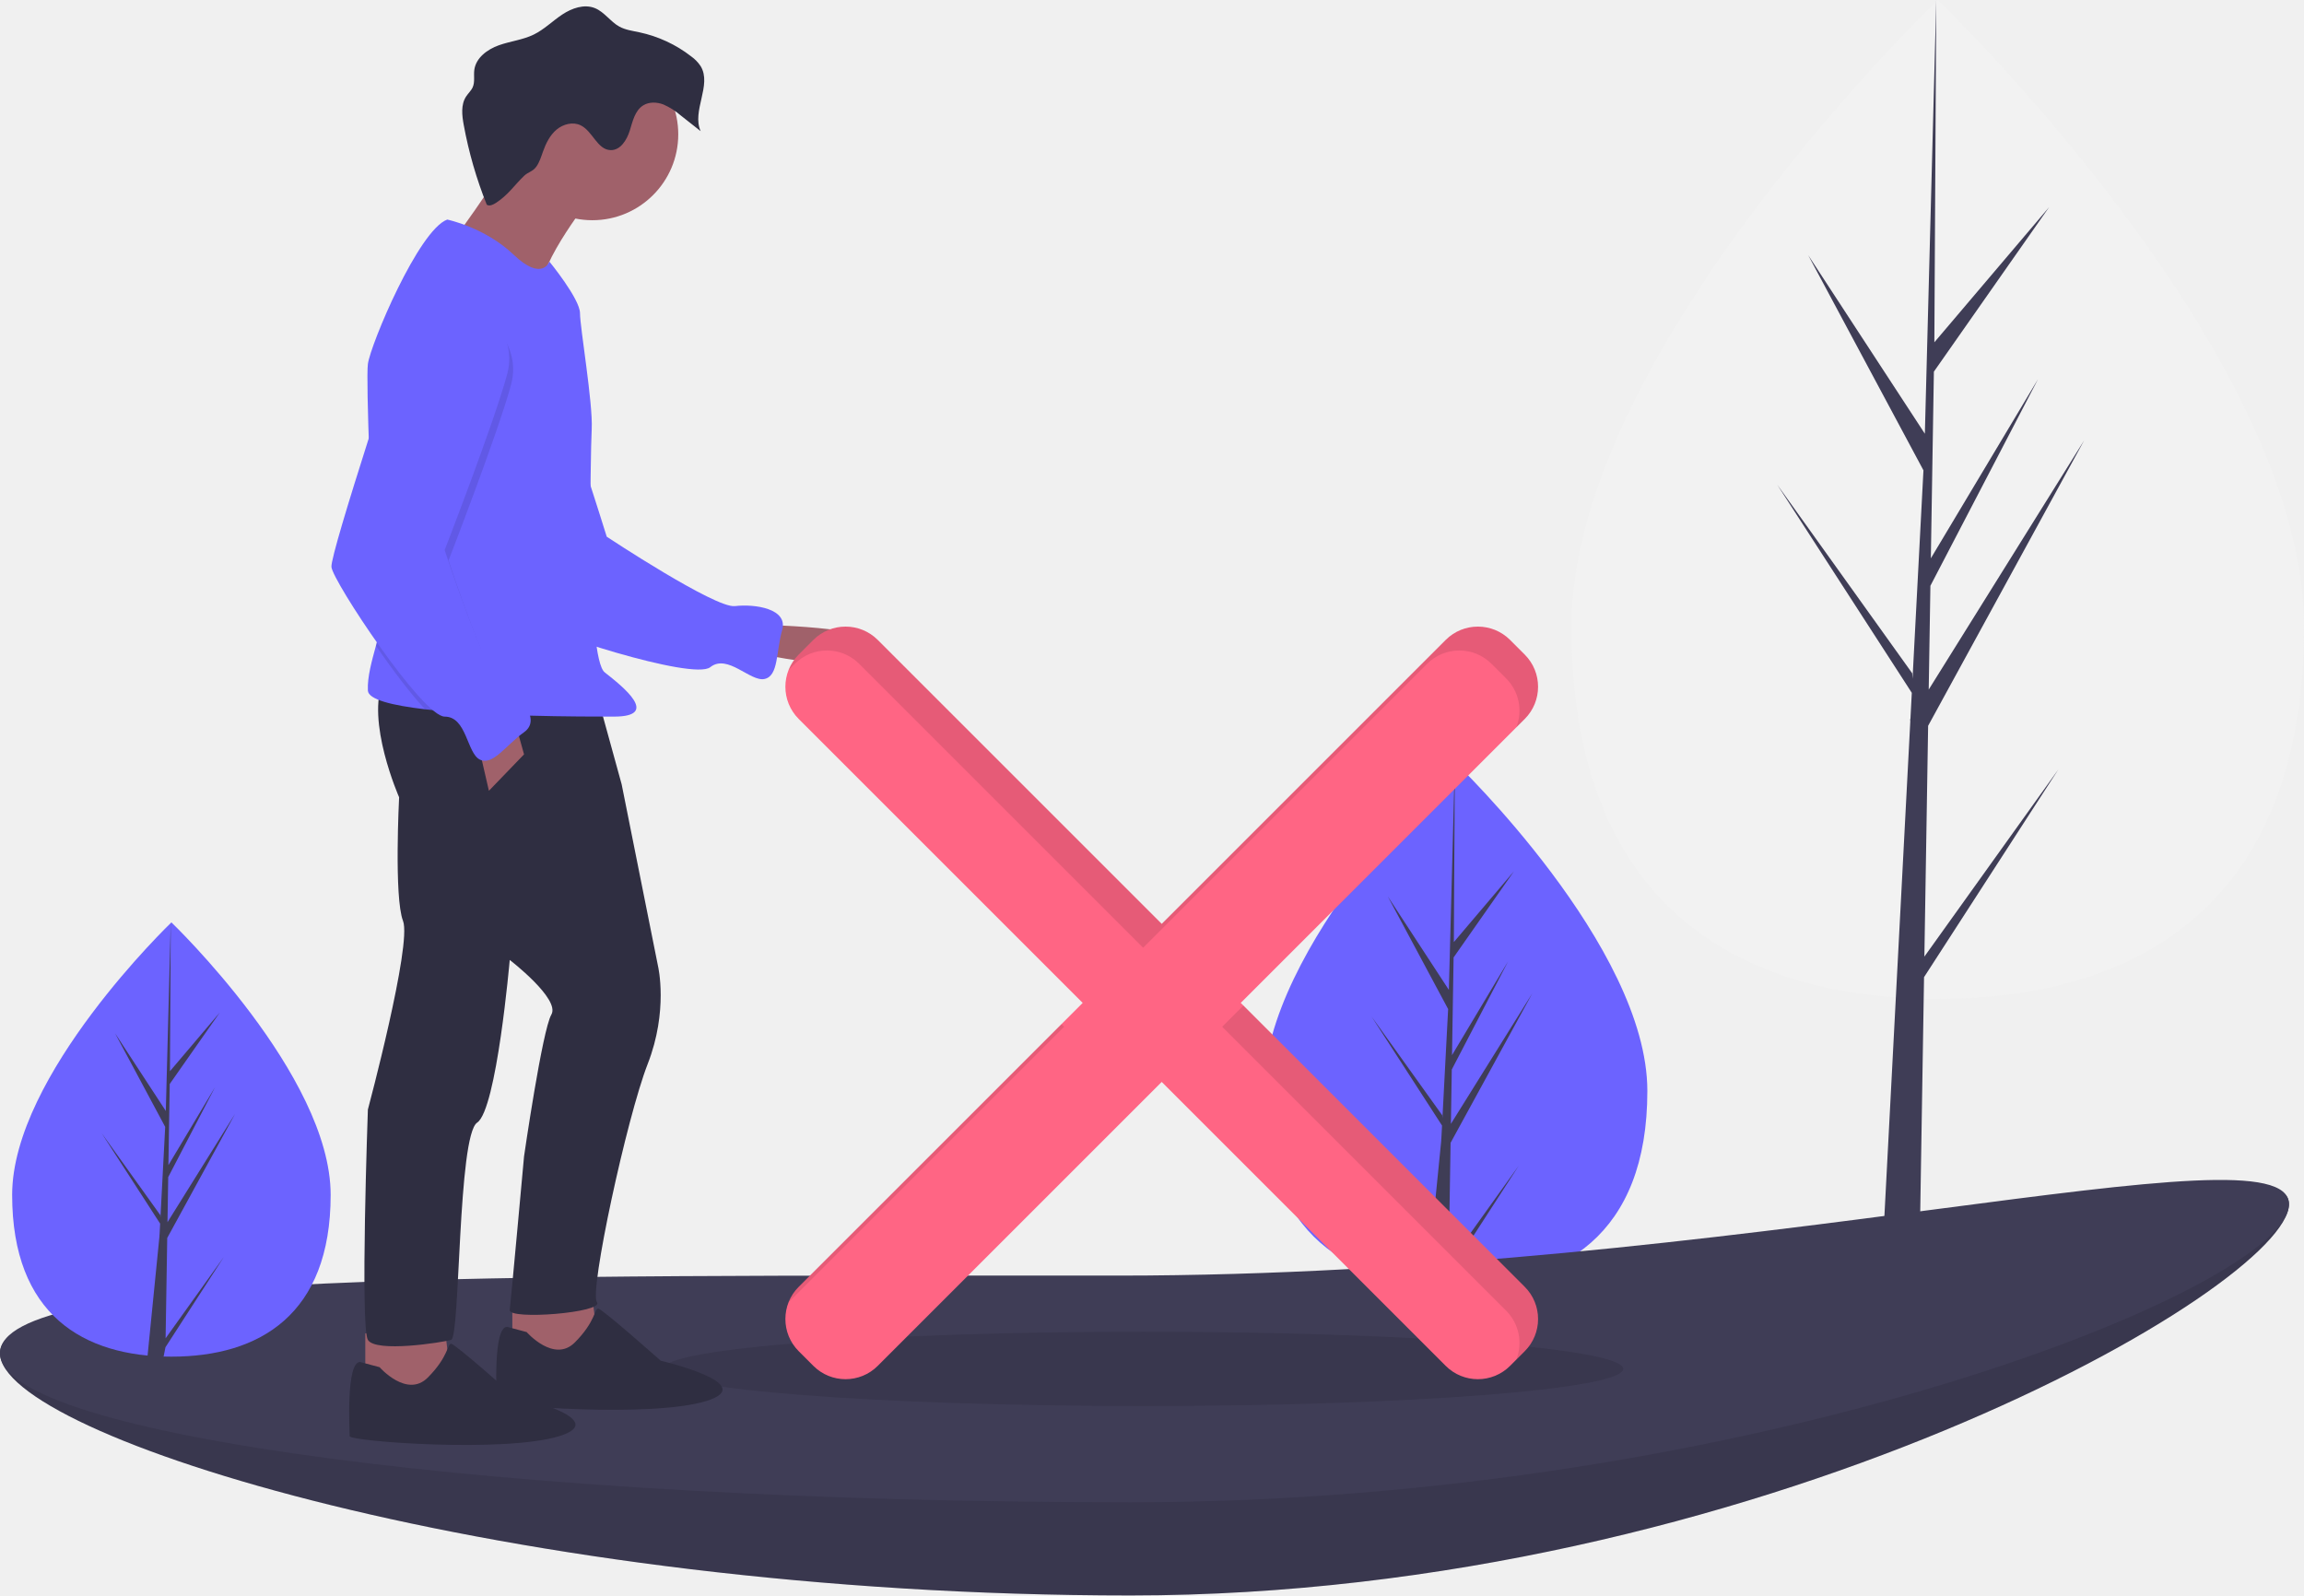
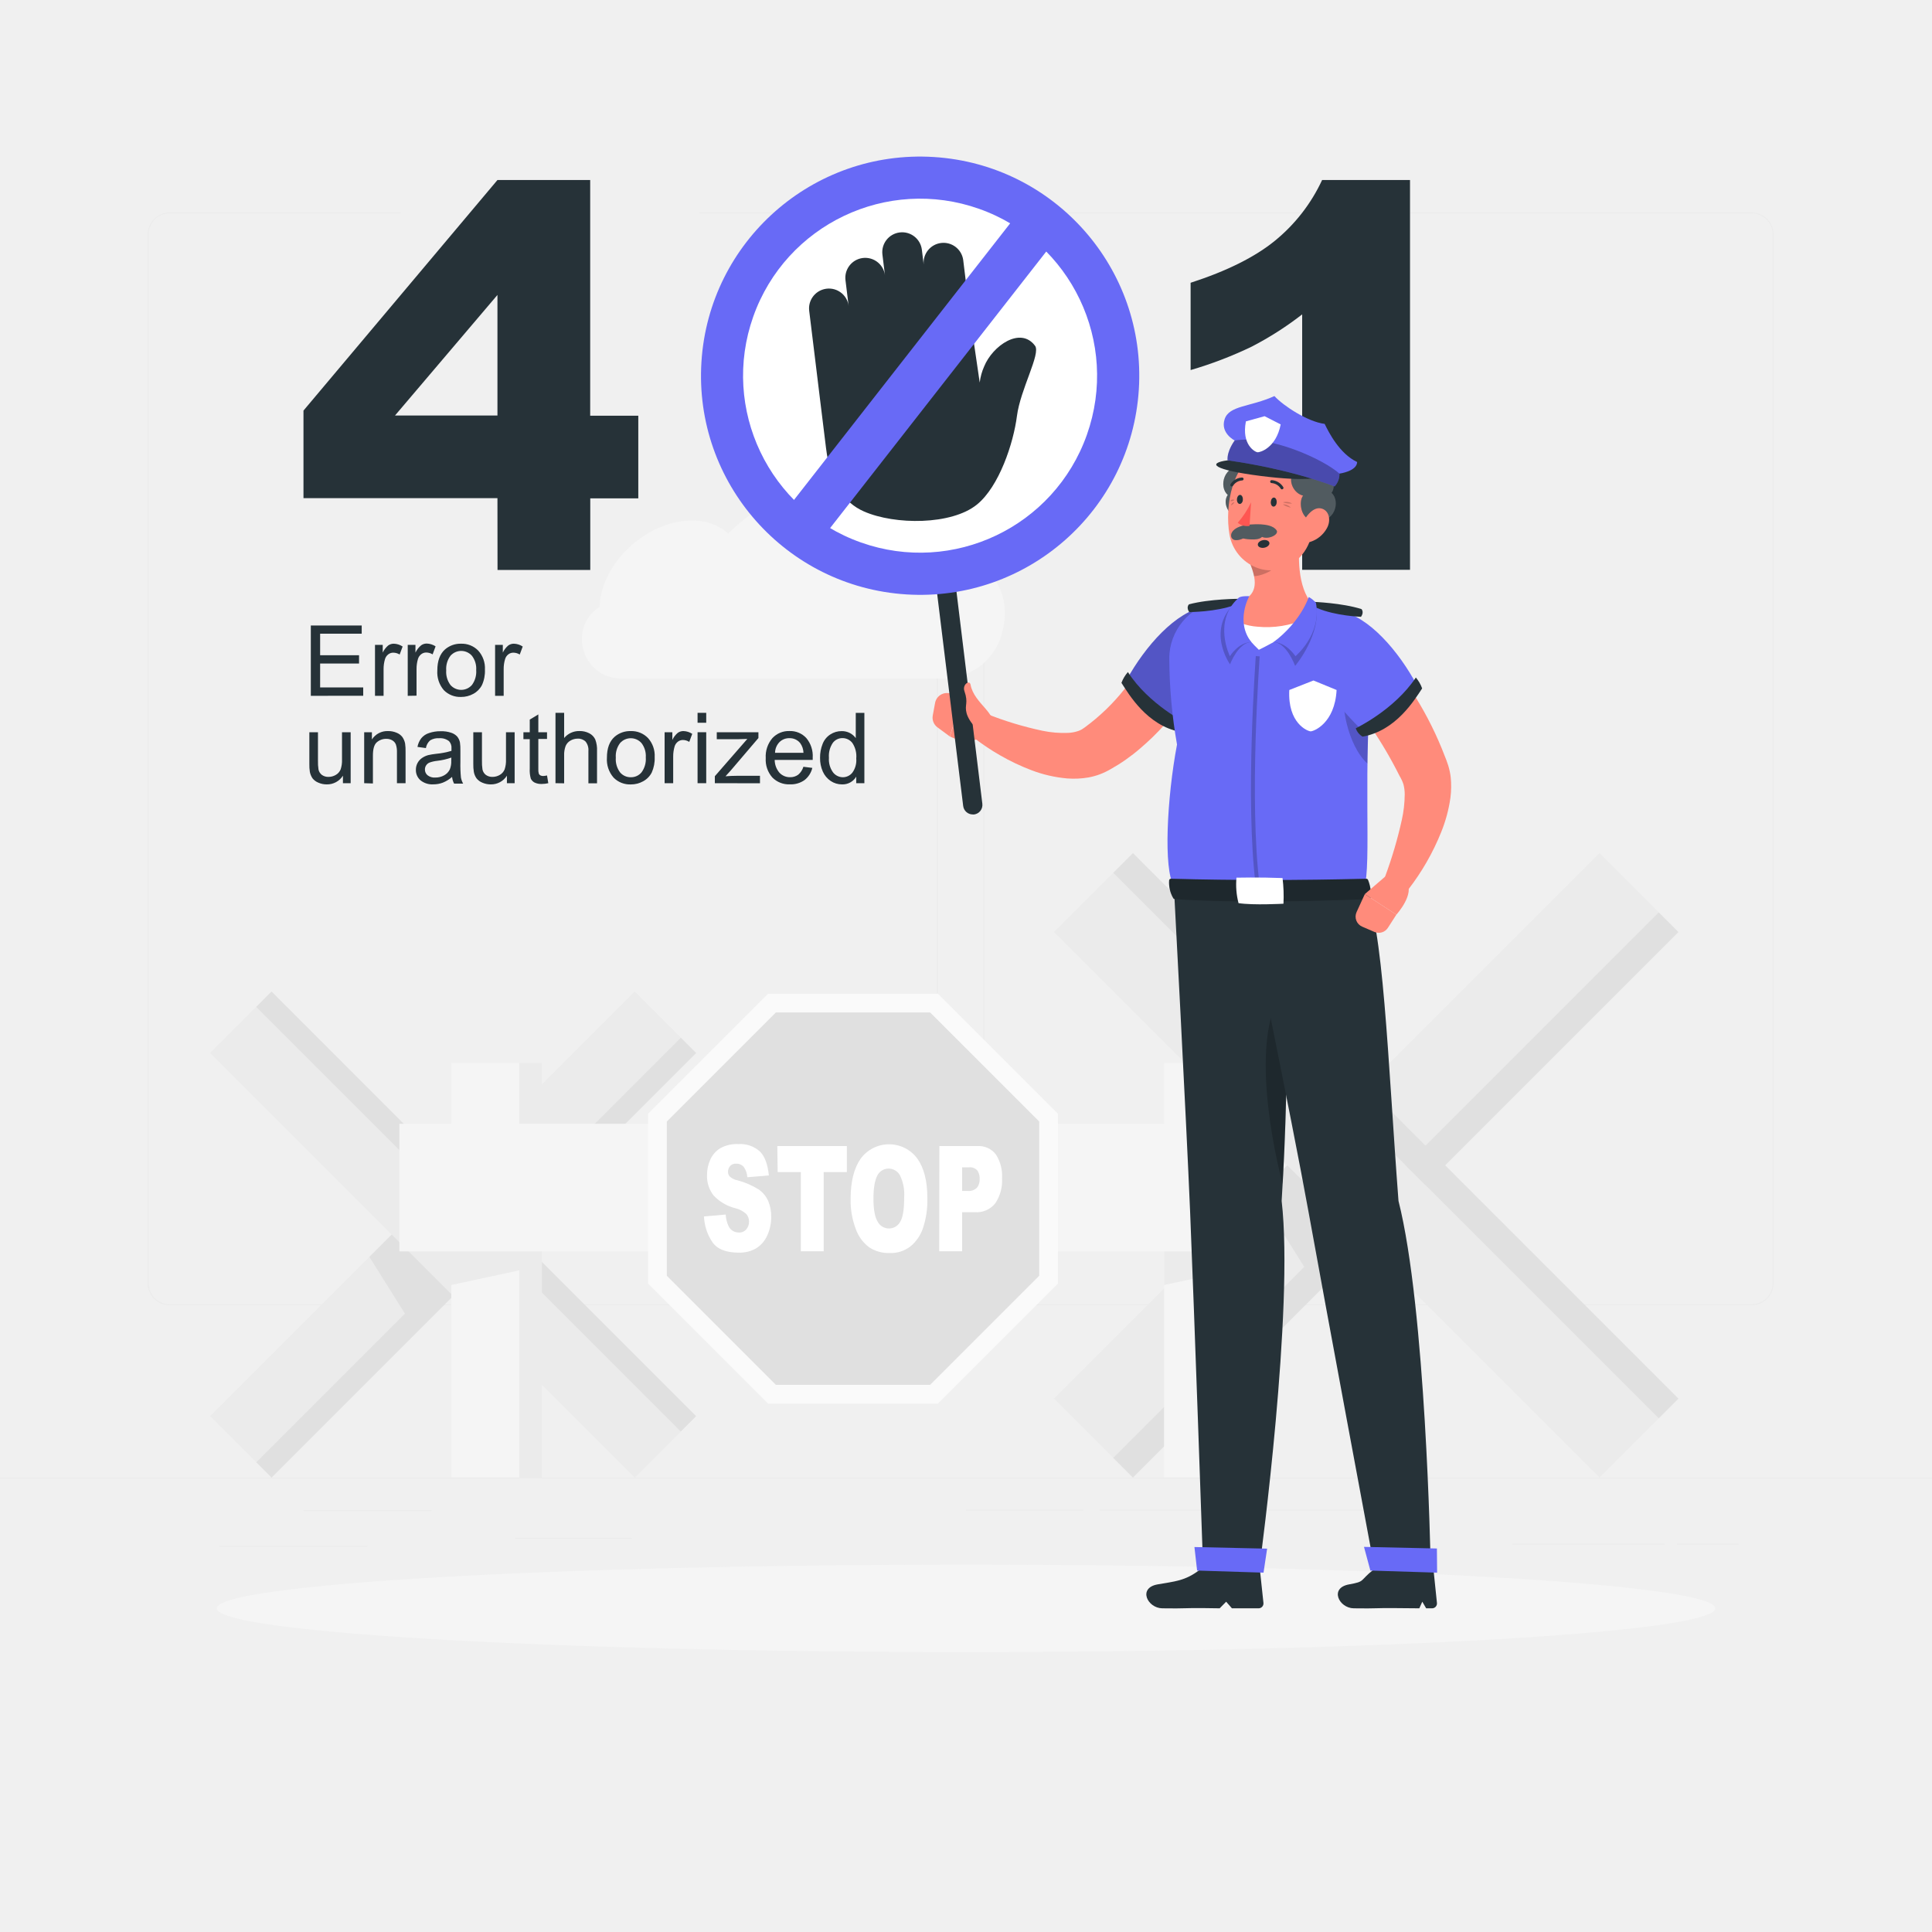
- <svg xmlns="http://www.w3.org/2000/svg" id="f4dfef0e-e963-4752-8b60-16883a06d9db" data-name="Layer 1" width="1080.049" height="748.002" viewBox="0 0 1080.049 748.002">
-   <path d="M832.208,587.468c0,67.693-40.242,91.329-89.884,91.329s-89.884-23.636-89.884-91.329,89.884-153.809,89.884-153.809S832.208,519.775,832.208,587.468Z" transform="translate(-59.97565 -75.99891)" fill="#6c63ff" />
-   <polygon points="679.994 535.79 718.305 465.702 680.138 526.903 680.552 501.43 706.956 450.722 680.662 494.688 681.406 448.873 709.68 408.504 681.523 441.669 681.988 357.66 679.191 464.109 650.56 420.284 678.845 473.092 676.166 524.259 676.087 522.901 642.948 476.597 675.986 527.699 675.651 534.098 675.591 534.195 675.619 534.72 668.823 603 677.902 603 678.992 597.484 711.949 546.507 679.074 592.443 679.994 535.79" fill="#3f3d56" />
-   <path d="M1140.024,369.813c0,129.31-76.873,174.461-171.701,174.461s-171.701-45.15-171.701-174.461S968.324,75.999,968.324,75.999,1140.024,240.502,1140.024,369.813Z" transform="translate(-59.97565 -75.99891)" fill="#f2f2f2" />
-   <polygon points="902.093 448.494 903.851 340.273 977.035 206.388 904.127 323.296 904.918 274.635 955.355 177.771 905.127 261.758 905.127 261.759 906.549 174.24 960.558 97.124 906.772 160.478 907.661 0 902.078 212.444 902.537 203.68 847.625 119.628 901.656 220.503 896.54 318.246 896.387 315.652 833.084 227.2 896.196 324.817 895.556 337.041 895.441 337.225 895.494 338.228 882.513 586.21 899.856 586.21 901.937 458.123 964.894 360.745 902.093 448.494" fill="#3f3d56" />
-   <path d="M1132.976,640.557c0,38.595-250.369,183.444-543.052,183.444S59.976,749.036,59.976,710.441s231.442,7.28,524.125,7.28S1132.976,601.962,1132.976,640.557Z" transform="translate(-59.97565 -75.99891)" fill="#3f3d56" />
-   <path d="M1132.976,640.557c0,38.595-250.369,183.444-543.052,183.444S59.976,749.036,59.976,710.441s231.442,7.28,524.125,7.28S1132.976,601.962,1132.976,640.557Z" transform="translate(-59.97565 -75.99891)" opacity="0.1" />
-   <path d="M1132.976,640.557c0,38.595-250.369,139.767-543.052,139.767S59.976,749.036,59.976,710.441,291.418,674.043,584.1,674.043,1132.976,601.962,1132.976,640.557Z" transform="translate(-59.97565 -75.99891)" fill="#3f3d56" />
-   <ellipse cx="535.878" cy="641.774" rx="225.044" ry="17.407" opacity="0.1" />
-   <path d="M417.574,368.965s65.883,1.22,53.683,12.811-57.953,0-57.953,0Z" transform="translate(-59.97565 -75.99891)" fill="#a0616a" />
-   <path d="M280.304,228.182s26.6-4.75,35.849,16.724,28.244,82.716,28.244,82.716,50.833,33.648,60.079,32.542,25.052,1.15,22.152,11.237-1.612,21.525-8.287,22.927-17.291-11.98-25.415-5.534-80.53-17.096-85.179-21.974-43.279-110.501-43.279-110.501S266.015,227.838,280.304,228.182Z" transform="translate(-59.97565 -75.99891)" fill="#6c63ff" />
-   <polygon points="277.379 605.607 280.429 631.228 254.808 637.939 240.167 631.228 240.167 608.657 277.379 605.607" fill="#a0616a" />
-   <polygon points="208.445 622.078 211.495 647.699 185.874 654.41 171.233 647.699 171.233 625.128 208.445 622.078" fill="#a0616a" />
-   <path d="M339.795,401.601l11.591,42.092L368.466,529.098s4.88,20.741-4.88,45.752S336.134,681.606,339.795,686.486s-41.482,8.54-40.872,3.66,6.71-71.984,6.71-71.984,8.54-59.173,12.811-66.493-19.521-25.621-19.521-25.621-6.1,70.154-15.251,76.254S275.741,702.957,271.471,704.177s-35.382,6.1-39.042,0,0-107.976,0-107.976,20.741-77.474,16.471-88.455-1.83-57.953-1.83-57.953-15.861-35.992-7.32-54.903Z" transform="translate(-59.97565 -75.99891)" fill="#2f2e41" />
-   <path d="M337.965,167.349s-25.621,31.722-24.401,45.752-40.262-25.621-40.262-25.621,29.892-40.262,29.892-48.803S337.965,167.349,337.965,167.349Z" transform="translate(-59.97565 -75.99891)" fill="#a0616a" />
-   <circle cx="277.684" cy="62.984" r="40.262" fill="#a0616a" />
-   <path d="M236.193,378.78c-1.824,6.796-4.087,14.5-3.764,20.991.207,4.203,11.365,6.96,26.793,8.766,14.305,1.678,32.283,2.532,48.626,2.971,17.16.464,32.502.464,39.878.464,21.961,0,4.27-14.031-4.27-20.741s-6.71-101.875-6.1-114.076-5.49-47.582-5.49-54.293-14.354-24.224-14.354-24.224-3.337,9.584-16.758-3.227-31.112-16.471-31.112-16.471c-13.421,4.88-35.992,58.563-37.212,67.714-.494,3.715-.085,22.742.744,44.465,1.202,31.752,3.3,69.287,4.746,73.271C239.06,367.531,237.797,372.802,236.193,378.78Z" transform="translate(-59.97565 -75.99891)" fill="#6c63ff" />
-   <polygon points="241.387 338.413 245.657 353.664 229.186 370.745 223.696 346.953 241.387 338.413" fill="#a0616a" />
-   <path d="M306.853,700.517s12.811,14.641,22.571,4.88,9.15-15.861,10.981-15.861,29.282,24.401,29.282,24.401,46.972,10.981,21.351,18.911-98.215,2.44-98.215,0-1.83-34.772,4.88-34.772Z" transform="translate(-59.97565 -75.99891)" fill="#2f2e41" />
-   <path d="M237.919,716.988s12.811,14.641,22.571,4.88,9.15-15.861,10.981-15.861,29.282,24.401,29.282,24.401,46.972,10.981,21.351,18.911-98.215,2.44-98.215,0-1.83-34.772,4.88-34.772Z" transform="translate(-59.97565 -75.99891)" fill="#2f2e41" />
-   <path d="M292.456,171.122c-1.301.84-2.994,1.692-4.296.854a194.661,194.661,0,0,1-10.803-37.403c-.822-4.495-1.393-9.492,1.104-13.319.985-1.509,2.403-2.744,3.124-4.395,1.093-2.501.373-5.396.736-8.102.76-5.667,6.118-9.62,11.505-11.537s11.238-2.512,16.373-5.027c4.876-2.389,8.781-6.35,13.303-9.356s10.313-5.061,15.348-3.03c4.454,1.797,7.229,6.337,11.439,8.649,2.857,1.569,6.173,2.005,9.362,2.679a59.922,59.922,0,0,1,24.34,11.308,17.673,17.673,0,0,1,4.43,4.566c5.403,8.895-4.271,20.989-.003,30.481l-9.227-7.281a32.131,32.131,0,0,0-8.24-5.237c-3.056-1.158-6.676-1.297-9.452.427-3.896,2.42-4.953,7.476-6.314,11.856s-4.37,9.237-8.956,9.125c-6.235-.153-8.416-8.855-14.012-11.61-3.648-1.796-8.24-.613-11.35,2.006-3.11,2.619-4.976,6.42-6.344,10.248-.855,2.393-1.658,5.09-3.177,7.163-1.675,2.287-3.818,2.471-5.608,4.179C301.082,162.812,298.218,167.399,292.456,171.122Z" transform="translate(-59.97565 -75.99891)" fill="#2f2e41" />
-   <path d="M236.193,378.78c7.583,10.999,16.129,22.345,23.029,29.757,14.305,1.678,32.283,2.532,48.626,2.971a38.527,38.527,0,0,0-10.755-9.907C289.162,396.721,270.251,338.768,270.251,338.768s23.181-59.783,29.282-82.354-17.691-35.382-17.691-35.382C270.861,211.881,251.95,233.232,251.95,233.232s-9.651,29.111-18.777,57.886c1.202,31.752,3.3,69.287,4.746,73.271C239.06,367.531,237.797,372.802,236.193,378.78Z" transform="translate(-59.97565 -75.99891)" opacity="0.1" />
-   <path d="M280.011,216.152s23.791,12.811,17.691,35.382-29.282,82.354-29.282,82.354,18.911,57.953,26.841,62.833,18.911,16.471,10.371,22.571-14.641,15.861-20.741,12.811-6.1-20.131-16.471-20.131-52.463-63.443-53.073-70.154,34.772-113.466,34.772-113.466S269.031,207.001,280.011,216.152Z" transform="translate(-59.97565 -75.99891)" fill="#6c63ff" />
-   <path d="M774.721,382.891l-6.863-6.863a21.345,21.345,0,0,0-30.186,0L604.557,509.143,471.442,376.028a21.345,21.345,0,0,0-30.186,0l-6.863,6.863a21.345,21.345,0,0,0,0,30.186L567.508,546.192,434.393,679.308a21.345,21.345,0,0,0,0,30.186l6.863,6.863a21.345,21.345,0,0,0,30.186,0L604.557,583.241,737.673,716.356a21.345,21.345,0,0,0,30.186,0l6.863-6.863a21.345,21.345,0,0,0,0-30.186L641.606,546.192,774.721,413.077A21.345,21.345,0,0,0,774.721,382.891Z" transform="translate(-59.97565 -75.99891)" fill="#ff6584" />
-   <path d="M429.643,686.545,558.805,557.382l-1.243-1.243L434.393,679.307A21.26,21.26,0,0,0,429.643,686.545Z" transform="translate(-59.97565 -75.99891)" opacity="0.1" />
-   <path d="M432.553,387.218a21.345,21.345,0,0,1,30.186,0L595.854,520.333,728.969,387.218a21.345,21.345,0,0,1,30.186,0l6.863,6.863a21.344,21.344,0,0,1,4.75,22.949l3.953-3.953a21.345,21.345,0,0,0,0-30.186l-6.863-6.863a21.345,21.345,0,0,0-30.186,0L604.557,509.143,471.442,376.028a21.345,21.345,0,0,0-30.186,0l-6.863,6.863a21.26,21.26,0,0,0-4.75,7.237Z" transform="translate(-59.97565 -75.99891)" opacity="0.1" />
-   <path d="M642.85,547.436l-9.947,9.947L766.018,690.498a21.344,21.344,0,0,1,4.75,22.949l3.953-3.953a21.345,21.345,0,0,0,0-30.186Z" transform="translate(-59.97565 -75.99891)" opacity="0.1" />
-   <path d="M214.976,636.191c0,56.222-33.423,75.852-74.652,75.852s-74.652-19.63-74.652-75.852,74.652-127.744,74.652-127.744S214.976,579.97,214.976,636.191Z" transform="translate(-59.97565 -75.99891)" fill="#6c63ff" />
-   <polygon points="78.393 580.392 110.212 522.181 78.513 573.011 78.857 551.854 100.786 509.739 78.948 546.255 79.566 508.204 103.048 474.675 79.663 502.221 80.049 432.448 77.726 520.858 53.947 484.46 77.438 528.318 75.214 570.815 75.148 569.687 47.625 531.23 75.064 573.672 74.786 578.987 74.736 579.067 74.759 579.503 69.115 636.212 76.656 636.212 77.561 631.631 104.933 589.293 77.629 627.444 78.393 580.392" fill="#3f3d56" />
+ <svg xmlns="http://www.w3.org/2000/svg" viewBox="0 0 500 500">
+   <g id="freepik--background-complete--inject-45">
+     <rect y="382.4" width="500" height="0.25" style="fill:#ebebeb" />
+     <rect x="78.54" y="390.79" width="33.12" height="0.25" style="fill:#ebebeb" />
+     <rect x="133.33" y="398" width="30.17" height="0.25" style="fill:#ebebeb" />
+     <rect x="56.85" y="400.07" width="38.25" height="0.25" style="fill:#ebebeb" />
+     <rect x="434" y="399.53" width="15.9" height="0.25" style="fill:#ebebeb" />
+     <rect x="391.47" y="399.53" width="39.32" height="0.25" style="fill:#ebebeb" />
+     <rect x="250" y="390.66" width="30.33" height="0.25" style="fill:#ebebeb" />
+     <rect x="284.67" y="390.66" width="72.1" height="0.25" style="fill:#ebebeb" />
+     <path d="M237,337.8H43.91a5.71,5.71,0,0,1-5.7-5.71V60.66A5.71,5.71,0,0,1,43.91,55H237a5.71,5.71,0,0,1,5.71,5.71V332.09A5.71,5.71,0,0,1,237,337.8ZM43.91,55.2a5.46,5.46,0,0,0-5.45,5.46V332.09a5.46,5.46,0,0,0,5.45,5.46H237a5.47,5.47,0,0,0,5.46-5.46V60.66A5.47,5.47,0,0,0,237,55.2Z" style="fill:#ebebeb" />
+     <path d="M453.31,337.8H260.21a5.72,5.72,0,0,1-5.71-5.71V60.66A5.72,5.72,0,0,1,260.21,55h193.1A5.71,5.71,0,0,1,459,60.66V332.09A5.71,5.71,0,0,1,453.31,337.8ZM260.21,55.2a5.47,5.47,0,0,0-5.46,5.46V332.09a5.47,5.47,0,0,0,5.46,5.46h193.1a5.47,5.47,0,0,0,5.46-5.46V60.66a5.47,5.47,0,0,0-5.46-5.46Z" style="fill:#ebebeb" />
+     <rect x="340.19" y="199.2" width="21.67" height="199.67" transform="translate(314.26 -160.62) rotate(45)" style="fill:#ebebeb" />
+     <polygon points="361.93 303.45 346.61 288.12 325.72 309.01 339.77 331.42 361.93 303.45" style="fill:#e0e0e0" />
+     <rect x="357.63" y="209.41" width="7.22" height="199.67" transform="translate(398 783.36) rotate(-135)" style="fill:#e0e0e0" />
+     <rect x="340.19" y="204.31" width="21.67" height="199.67" transform="translate(-112.25 337.29) rotate(-45)" style="fill:#ebebeb" />
+     <rect x="357.63" y="194.09" width="7.22" height="199.67" transform="translate(824.51 246.33) rotate(135)" style="fill:#e0e0e0" />
+     <rect x="106.86" y="239.82" width="16.87" height="155.4" transform="translate(258.29 11.48) rotate(45)" style="fill:#ebebeb" />
+     <polygon points="123.78 320.95 111.85 309.03 95.6 325.29 106.53 342.72 123.78 320.95" style="fill:#e0e0e0" />
+     <rect x="120.43" y="247.77" width="5.62" height="155.4" transform="translate(-19.76 642.76) rotate(-135)" style="fill:#e0e0e0" />
+     <rect x="106.86" y="243.8" width="16.87" height="155.4" transform="translate(-193.56 175.69) rotate(-45)" style="fill:#ebebeb" />
+     <rect x="120.43" y="235.85" width="5.62" height="155.4" transform="translate(432.09 448.11) rotate(135)" style="fill:#e0e0e0" />
+     <rect x="301.26" y="275.11" width="17.61" height="107.28" style="fill:#f5f5f5" />
+     <polygon points="318.87 319.69 301.26 319.69 301.26 332.56 318.87 328.76 318.87 319.69" style="fill:#ebebeb" />
+     <rect x="318.87" y="275.11" width="5.87" height="107.28" transform="translate(643.6 657.51) rotate(180)" style="fill:#ebebeb" />
+     <rect x="116.79" y="275.11" width="17.61" height="107.28" style="fill:#f5f5f5" />
+     <polygon points="134.39 319.69 116.79 319.69 116.79 332.56 134.39 328.76 134.39 319.69" style="fill:#ebebeb" />
+     <rect x="134.39" y="275.11" width="5.87" height="107.28" transform="translate(274.65 657.51) rotate(180)" style="fill:#ebebeb" />
+     <rect x="103.36" y="290.84" width="224.75" height="33.02" style="fill:#f5f5f5" />
+     <rect x="328.11" y="290.84" width="3.3" height="33.02" transform="translate(659.52 614.69) rotate(180)" style="fill:#ebebeb" />
+     <polygon points="242.73 257.17 198.79 257.17 167.72 288.24 167.72 332.18 198.79 363.25 242.73 363.25 273.8 332.18 273.8 288.24 242.73 257.17" style="fill:#fafafa" />
+     <polygon points="240.72 262.02 200.8 262.02 172.57 290.25 172.57 330.17 200.8 358.4 240.72 358.4 268.95 330.17 268.95 290.25 240.72 262.02" style="fill:#e0e0e0" />
+     <path d="M182.19,314.82l5.62-.5a7.89,7.89,0,0,0,.74,3,2.86,2.86,0,0,0,2.61,1.65,2.36,2.36,0,0,0,2-.84,3,3,0,0,0,.69-2,3,3,0,0,0-.66-1.9,6.5,6.5,0,0,0-3-1.58,11.31,11.31,0,0,1-5.54-3.3,8,8,0,0,1-1.67-5.26,9.4,9.4,0,0,1,.85-4,6.65,6.65,0,0,1,2.57-2.93,8.77,8.77,0,0,1,4.7-1.07,7.55,7.55,0,0,1,5.59,1.94c1.28,1.29,2,3.35,2.29,6.17l-5.57.47a5.14,5.14,0,0,0-.93-2.68,2.47,2.47,0,0,0-2-.83,1.93,1.93,0,0,0-1.55.62,2.27,2.27,0,0,0-.52,1.51,1.75,1.75,0,0,0,.43,1.17,4.1,4.1,0,0,0,2,1,19.67,19.67,0,0,1,5.55,2.4,7.12,7.12,0,0,1,2.44,3,10.19,10.19,0,0,1,.76,4,11.34,11.34,0,0,1-1,4.82,7.58,7.58,0,0,1-2.85,3.36,8.52,8.52,0,0,1-4.6,1.14q-4.87,0-6.75-2.68A12.8,12.8,0,0,1,182.19,314.82Z" style="fill:#fff" />
+     <path d="M201.17,296.6h18v6.73h-6v20.49h-5.91V303.33h-6Z" style="fill:#fff" />
+     <path d="M220.14,310.23q0-6.66,2.61-10.38a9.1,9.1,0,0,1,14.62-.06Q240,303.44,240,310a22.76,22.76,0,0,1-1.13,7.83,10.52,10.52,0,0,1-3.26,4.75,8.26,8.26,0,0,1-5.31,1.7,9.15,9.15,0,0,1-5.35-1.47,10.15,10.15,0,0,1-3.44-4.64A20.83,20.83,0,0,1,220.14,310.23Zm5.91,0q0,4.13,1.08,5.92a3.31,3.31,0,0,0,5.87,0c.7-1.18,1-3.29,1-6.33a11.19,11.19,0,0,0-1.08-5.62,3.35,3.35,0,0,0-3-1.77,3.25,3.25,0,0,0-2.87,1.8Q226.05,306.11,226.05,310.27Z" style="fill:#fff" />
+     <path d="M243.11,296.6h9.82a5.59,5.59,0,0,1,4.81,2.18,10.3,10.3,0,0,1,1.59,6.18,10.51,10.51,0,0,1-1.74,6.44,6.2,6.2,0,0,1-5.31,2.32H249v10.1h-5.93ZM249,308.21h1.45a2.93,2.93,0,0,0,2.4-.85,3.29,3.29,0,0,0,.69-2.16A3.79,3.79,0,0,0,253,303a2.51,2.51,0,0,0-2.25-.89H249Z" style="fill:#fff" />
+     <path d="M411.35,102.75a13.68,13.68,0,0,0-3.1.37h0c-1.32-3-4.25-4.87-8.2-4.87A15.53,15.53,0,0,0,391.6,101h0c-1.68-5.64-6.71-9.41-13.73-9.41-10,0-20.45,7.64-24.23,17.4a12.12,12.12,0,0,0-2.82-.32l-.94,0c-8.61.58-8,13.58.67,13.58H412a6.77,6.77,0,0,0,5.47-2.75,15.78,15.78,0,0,0,2.39-4.76C421.76,108.12,418,102.75,411.35,102.75Z" style="fill:#f0f0f0" />
+     <path d="M171.36,45.13c-1.34-8.88-8.42-15.07-18.77-15.07-8.48,0-17.22,4.15-23.73,10.54h0A10,10,0,0,0,122,38.16c-7.18,0-14.71,5.82-16.83,13a13,13,0,0,0-.53,3.26h0l-.15.1c-5.94,4-3,13.39,4.24,13.39H172a7.24,7.24,0,0,0,6.1-3.25,18.66,18.66,0,0,0,2.27-4.88C182.58,52.14,178.61,45.85,171.36,45.13Z" style="fill:#f0f0f0" />
+     <path d="M246.88,144.3c-1.84-12.21-11.57-20.72-25.8-20.72-11.67,0-23.68,5.71-32.62,14.49h0a13.67,13.67,0,0,0-9.42-3.36c-9.86,0-20.23,8-23.14,17.87a17.88,17.88,0,0,0-.73,4.48l0,0-.2.13c-8.19,5.57-4.13,18.41,5.77,18.41H244a15.74,15.74,0,0,0,15.14-11.06l0-.12C262.32,153.93,256.85,145.28,246.88,144.3Z" style="fill:#f5f5f5" />
+   </g>
+   <g id="freepik--Shadow--inject-45">
+     <ellipse id="freepik--path--inject-45" cx="250" cy="416.24" rx="193.89" ry="11.32" style="fill:#f5f5f5" />
+   </g>
+   <g id="freepik--error-401--inject-45">
+     <path d="M128.74,128.92H78.54V106.26l50.2-59.67h24v61h12.45v21.38H152.76v18.54h-24Zm0-21.38V76.33l-26.52,31.21Z" style="fill:#263238" />
+     <path d="M364.91,46.59V147.46H337V81.36A84.88,84.88,0,0,1,324,89.68a102.47,102.47,0,0,1-15.87,6.09V73.18q14.07-4.55,21.85-10.9a44.41,44.41,0,0,0,12.18-15.69Z" style="fill:#263238" />
+   </g>
+   <g id="freepik--Character--inject-45">
+     <path d="M311.82,173.19c-.44.79-.78,1.36-1.17,2s-.78,1.24-1.17,1.86c-.79,1.22-1.63,2.4-2.48,3.58a82.43,82.43,0,0,1-5.51,6.81,65.42,65.42,0,0,1-6.41,6.25,45.82,45.82,0,0,1-7.67,5.38,18.47,18.47,0,0,1-2.69,1.29,17.11,17.11,0,0,1-3,.84,22.33,22.33,0,0,1-5.53.26,34.2,34.2,0,0,1-9.33-2.16,56,56,0,0,1-8-3.8,57.91,57.91,0,0,1-7.2-4.86,3.5,3.5,0,0,1,3.42-6l.18.07a88.7,88.7,0,0,0,14.53,4.41,27.19,27.19,0,0,0,6.65.55,9.43,9.43,0,0,0,2.56-.47,5,5,0,0,0,.89-.39c.28-.16.33-.21.9-.6A53.25,53.25,0,0,0,291,178.36c1.57-1.92,3.1-3.91,4.55-6,.74-1,1.44-2.07,2.15-3.11l1-1.56.94-1.47.16-.25a7,7,0,0,1,12,7.19Z" style="fill:#ff8b7b" />
+     <path d="M256.74,185.46l-7.67-5.08-3.25,10.2a9.67,9.67,0,0,0,9.86-.5Z" style="fill:#ff8b7b" />
+     <path d="M242,181.91l-.6,3.25a3.1,3.1,0,0,0,1.22,3.08l3.17,2.34,3.25-10.2-3.08-.9A3.13,3.13,0,0,0,242,181.91Z" style="fill:#ff8b7b" />
+     <path d="M312.06,156.94c-7.81,1.23-15.71,10.4-20.46,18.95a30.35,30.35,0,0,0,13.53,12.42s9.26-8.76,13-15.24S319.41,155.77,312.06,156.94Z" style="fill:#686AF6" />
+     <path d="M312.06,156.94c-7.81,1.23-15.71,10.4-20.46,18.95a30.35,30.35,0,0,0,13.53,12.42s9.26-8.76,13-15.24S319.41,155.77,312.06,156.94Z" style="opacity:0.2" />
+     <path d="M291.9,173.93a8.89,8.89,0,0,0-1.67,2.79c1.95,3,6.58,11,15.22,12.7a4,4,0,0,0,1.81-2.13S297.32,182.39,291.9,173.93Z" style="fill:#263238" />
+     <path d="M343.53,156.67a104.52,104.52,0,0,0-28.57-.82c-7.1.91-12.4,7.44-12.35,14.59a131.71,131.71,0,0,0,2,22.25c-2.61,13.75-3.55,32.44-.8,36.56l49.19.69c2.11-5.88-.54-31.33,2.27-57.9A14.06,14.06,0,0,0,343.53,156.67Z" style="fill:#686AF6" />
+     <path d="M325,229.31c-2.81-22.13,0-59.14,0-59.52l1,.08c0,.37-2.79,37.28,0,59.31Z" style="opacity:0.2" />
+     <path d="M319.65,156.54c1.69-.63,1.06-1.57,1.06-1.57s-7.68,0-13,1.43c-.81.86.06,2,.06,2S314.62,158.42,319.65,156.54Z" style="fill:#263238" />
+     <path d="M322.79,155s-3.17,5.86,1.07,11.19c-3.36,0-5.53,5.73-5.53,5.73s-6.56-9.12,1.83-16.41C320.63,154.78,322.79,155,322.79,155Z" style="opacity:0.2" />
+     <path d="M319.4,157.84c-.82,3.58,6.39,10.33,6.39,10.33s12.75-6.16,13.56-9.69Z" style="fill:#fff" />
+     <path d="M348.18,178.79c-1.36,2.62.45,14,5.7,18.81.06-4.7.2-9.69.5-14.82Z" style="opacity:0.2" />
+     <path d="M336.69,137.25l-13.16,8.64c1.56,3.82,2.29,7.8-2.21,9.64a3.12,3.12,0,0,0,0,5.79,15,15,0,0,0,4.12.87,24.68,24.68,0,0,0,12.38-2,3.15,3.15,0,0,0,1.14-4.67C335.51,150.64,335.93,142.16,336.69,137.25Z" style="fill:#ff8b7b" />
+     <path d="M331.33,140.77l-7.79,5.11a17.47,17.47,0,0,1,1,3.24c3.11-.18,7.17-2.64,7.25-5.21A7.35,7.35,0,0,0,331.33,140.77Z" style="opacity:0.2" />
+     <path d="M322.08,120.77c3.35-.07,4.26,4.74,3,6.37,2.54.55,3.77,3.52,3,5s-3.71,3.15-6.33,2.49c-4.49-1.12-5.26-4.85-4-6.55C315.35,126.1,316.57,120,322.08,120.77Z" style="fill:#263238" />
+     <path d="M322.08,120.77c3.35-.07,4.26,4.74,3,6.37,2.54.55,3.77,3.52,3,5s-3.71,3.15-6.33,2.49c-4.49-1.12-5.26-4.85-4-6.55C315.35,126.1,316.57,120,322.08,120.77Z" style="fill:#fff;opacity:0.2" />
+     <path d="M341,128.7c-1,7.89-1.19,12.56-5.46,16.34-6.43,5.67-16,1.31-17.36-6.75-1.24-7.25.61-18.94,8.58-21.52A11,11,0,0,1,341,128.7Z" style="fill:#ff8b7b" />
+     <path d="M340.05,134.73c-3.35,0-4.09-4.88-2.81-6.46-2.52-.65-3.64-3.66-2.86-5.14s3.81-3,6.41-2.27c4.45,1.28,5.1,5,3.81,6.69C347,129.65,345.53,135.67,340.05,134.73Z" style="fill:#263238" />
+     <path d="M340.05,134.73c-3.35,0-4.09-4.88-2.81-6.46-2.52-.65-3.64-3.66-2.86-5.14s3.81-3,6.41-2.27c4.45,1.28,5.1,5,3.81,6.69C347,129.65,345.53,135.67,340.05,134.73Z" style="fill:#fff;opacity:0.2" />
+     <path d="M332,130a3.17,3.17,0,0,1,2.41.31A6.38,6.38,0,0,1,332,130Z" style="opacity:0.2" />
+     <path d="M332,130.54a2.61,2.61,0,0,1,2.05.82A5.3,5.3,0,0,1,332,130.54Z" style="opacity:0.2" />
+     <path d="M319.47,129.39a.79.79,0,0,0-1.1.31A1.5,1.5,0,0,0,319.47,129.39Z" style="opacity:0.2" />
+     <path d="M319.48,130s-.61-.09-.93.82A2.19,2.19,0,0,0,319.48,130Z" style="opacity:0.2" />
+     <path d="M343.38,136.74a7.49,7.49,0,0,1-4.22,3.48c-2.28.66-3.19-1.62-2.37-4,.75-2.13,2.82-5.05,5-4.66S344.58,134.63,343.38,136.74Z" style="fill:#ff8b7b" />
+     <path d="M330.4,130c0,.64-.41,1.14-.84,1.11s-.73-.58-.68-1.23.41-1.14.84-1.11S330.45,129.37,330.4,130Z" style="fill:#263238" />
+     <path d="M327.2,141.75c-.82.16-1.57-.16-1.67-.7s.5-1.1,1.32-1.26,1.57.16,1.67.7S328,141.6,327.2,141.75Z" style="fill:#263238" />
+     <path d="M321.65,129.31c0,.64-.42,1.14-.84,1.11s-.74-.58-.69-1.23.42-1.14.84-1.11S321.69,128.66,321.65,129.31Z" style="fill:#263238" />
+     <path d="M323.64,135.75c-4.68.32-5.58,2.6-4.76,3.6s2.82,0,2.82,0,3.79.81,4.9-.4c1.79.76,4.52-.66,3.75-1.74S327.65,135.47,323.64,135.75Z" style="fill:#263238" />
+     <path d="M323.64,135.75c-4.68.32-5.58,2.6-4.76,3.6s2.82,0,2.82,0,3.79.81,4.9-.4c1.79.76,4.52-.66,3.75-1.74S327.65,135.47,323.64,135.75Z" style="fill:#fff;opacity:0.2" />
+     <path d="M323.78,130a22.82,22.82,0,0,1-3.45,5.29,3.77,3.77,0,0,0,3.05.81Z" style="fill:#ff5652" />
+     <path d="M331.81,126.64a.48.48,0,0,0,.18-.06.38.38,0,0,0,.11-.53,3.78,3.78,0,0,0-3-1.79.38.38,0,0,0,0,.76h0a3,3,0,0,1,2.35,1.44A.38.38,0,0,0,331.81,126.64Z" style="fill:#263238" />
+     <path d="M318.78,125.89a.4.4,0,0,0,.32-.17,3,3,0,0,1,2.36-1.38.38.38,0,0,0,0-.76,3.74,3.74,0,0,0-3,1.72.37.37,0,0,0,.11.52A.33.33,0,0,0,318.78,125.89Z" style="fill:#263238" />
+     <path d="M331.69,310.8c2.24-36.08,1.74-73.1-2.15-81.16l-25.75-.39S307,289.57,308,313.6c1.05,25,3.29,90,3.29,90l14.9.18S334.93,338.71,331.69,310.8Z" style="fill:#263238" />
+     <path d="M332.8,255.65c-8.79,9.6-4.68,36.18-.85,50.82C333,288.16,333.28,269.93,332.8,255.65Z" style="opacity:0.2" />
+     <path d="M326,405.66l-13.1-.17a3.63,3.63,0,0,0-2.32.69c-3.8,3-6.69,3.09-11,3.86-5.17.93-2.61,6.13,1.2,6.19,6.3.1,5.77-.13,11.15-.05l3.72.05,1.68-1.71,1.49,1.71h6.88a1.26,1.26,0,0,0,1.28-1.39Z" style="fill:#263238" />
+     <path d="M327,407c-.23,0-17.19-.54-17.19-.54l-.69-6.09,18.81.42Z" style="fill:#686AF6" />
+     <path d="M361.93,310.8C359.17,274.72,358,238,353,229.94l-31.05-.4s12.35,60,16.69,84.06c4.51,25,16.65,90,16.65,90l14.93.18S369,338.71,361.93,310.8Z" style="fill:#263238" />
+     <path d="M370.93,405.66l-13.11-.17a3.62,3.62,0,0,0-2.31.69c-3.8,3-2.06,3.09-6.37,3.86-5.17.93-2.62,6.13,1.19,6.19,6.3.1,5.78-.13,11.15-.05l5.84.05.77-1.71,1,1.71h1.54a1.26,1.26,0,0,0,1.25-1.39Z" style="fill:#263238" />
+     <path d="M371.92,407c-.24,0-17.27-.54-17.27-.54L353,400.33l18.87.42Z" style="fill:#686AF6" />
+     <path d="M323.31,154.29s-3.69,6.57.55,11.9c-3.36,0-5.56,3.64-5.56,3.64s-4.47-9,2.14-15C320.9,154.15,323.31,154.29,323.31,154.29Z" style="fill:#686AF6" />
+     <path d="M354.33,232.68c-17.57.73-37.72.95-50.32,0a.45.45,0,0,1-.35-.19,8,8,0,0,1-1.09-4.64.47.47,0,0,1,.48-.43c16.63.45,33.16.43,50.54,0a.48.48,0,0,1,.45.29,10.44,10.44,0,0,1,.74,4.54A.46.46,0,0,1,354.33,232.68Z" style="fill:#263238" />
+     <path d="M354.33,232.68c-17.57.73-37.72.95-50.32,0a.45.45,0,0,1-.35-.19,8,8,0,0,1-1.09-4.64.47.47,0,0,1,.48-.43c16.63.45,33.16.43,50.54,0a.48.48,0,0,1,.45.29,10.44,10.44,0,0,1,.74,4.54A.46.46,0,0,1,354.33,232.68Z" style="opacity:0.2" />
+     <path d="M320,227.14a19.08,19.08,0,0,0,.53,6.59c3.81.59,11.63.15,11.63.15a38.14,38.14,0,0,0-.24-6.64C325.92,227,320,227.14,320,227.14Z" style="fill:#fff" />
+     <path d="M355.13,166.72l.57.51.45.42.85.82c.55.54,1.05,1.08,1.56,1.63,1,1.09,1.95,2.22,2.85,3.36a76.76,76.76,0,0,1,5,7.06,89.91,89.91,0,0,1,7.53,15.24c.27.71.48,1.14.86,2.35a17.45,17.45,0,0,1,.64,3,23.11,23.11,0,0,1-.07,5.35,37.49,37.49,0,0,1-2.4,8.91,61.09,61.09,0,0,1-3.74,7.71,62.08,62.08,0,0,1-4.67,7,3.5,3.5,0,0,1-6.07-3.29l.06-.17a110.47,110.47,0,0,0,4.23-14.39,31.27,31.27,0,0,0,.76-6.65,10.28,10.28,0,0,0-.32-2.57,10,10,0,0,0-1-2.17,109.22,109.22,0,0,0-7.49-12.77c-1.37-2-2.83-4-4.33-5.82-.75-.94-1.53-1.83-2.3-2.71l-1.16-1.27-.56-.59-.26-.27-.17-.16a7,7,0,0,1,9.19-10.57Z" style="fill:#ff8b7b" />
+     <path d="M346.51,158.06c7.79,1.35,15.55,10.63,20.18,19.25A30.35,30.35,0,0,1,353,189.53s-9.14-8.9-12.79-15.42S339.18,156.79,346.51,158.06Z" style="fill:#686AF6" />
+     <path d="M366.42,175.34a9.08,9.08,0,0,1,1.63,2.82c-2,3-6.74,10.93-15.41,12.48a4,4,0,0,1-1.77-2.16S360.88,183.72,366.42,175.34Z" style="fill:#263238" />
+     <path d="M340.87,157.36c-1.61-.69-1-1.6-1-1.6s7.41.26,12.48,1.87c.75.89-.13,2-.13,2S345.65,159.41,340.87,157.36Z" style="fill:#263238" />
+     <path d="M338.93,155.56s-1.68,5.86-9.36,10.64c3.36,0,5.61,6.13,5.61,6.13s7-8.22,5.38-16.33C340.09,155.28,338.93,155.56,338.93,155.56Z" style="opacity:0.2" />
+     <path d="M338.71,154.5s-2,6.34-9.14,11.7c3.36,0,5.69,3.63,5.69,3.63s6.88-5.72,5.3-13.83A6.76,6.76,0,0,0,338.71,154.5Z" style="fill:#686AF6" />
+     <path d="M345.91,178.57c-.46,8.64-5.93,10.7-6.7,10.7s-6-2.06-5.54-10.7l6.25-2.46Z" style="fill:#fff" />
+     <path d="M359.37,226.1l-6.16,5.3,8.17,5.31s5-5.48,2.52-8.6Z" style="fill:#ff8b7b" />
+     <path d="M352.52,239.81l3.17,1.37a2.82,2.82,0,0,0,3.49-1.05l2.2-3.42-8.17-5.31-2.13,4.65A2.82,2.82,0,0,0,352.52,239.81Z" style="fill:#ff8b7b" />
+     <path d="M317.7,119.13c-5.49.75-3.65,2.49,8.59,4.05s15.31.33,15.31.33S327.54,119.1,317.7,119.13Z" style="fill:#263238" />
+     <path d="M345.39,125.89s-10.75-4.37-27.69-6.76c-.21-2.49,1.84-5.13,1.84-5.13s-3.78-1.89-2.61-5.5,6.58-3.14,12.89-6c2.31,2.54,8.66,6.67,13,7.2,1.07,2.21,3.87,7.74,8.41,9.87-.07,2.41-4.58,3-4.58,3A4.6,4.6,0,0,1,345.39,125.89Z" style="fill:#686AF6" />
+     <path d="M346.64,122.57c-3.93-3.57-17.89-10.09-27.1-8.57,0,0-2.05,2.65-1.84,5.13,16.94,2.39,27.69,6.76,27.69,6.76A4.6,4.6,0,0,0,346.64,122.57Z" style="opacity:0.3" />
+     <path d="M331.44,109.84c-1.21,6.16-5.41,7.27-6,7.21s-4.19-1.88-3-8l4.83-1.34Z" style="fill:#fff" />
+     <path d="M251.75,210.78a2.5,2.5,0,0,1-2.48-2.2l-7.14-58.19a2.5,2.5,0,0,1,5-.61L254.23,208a2.49,2.49,0,0,1-2.17,2.79Z" style="fill:#263238" />
+     <path d="M250.16,184.6c-.61-2.24.54-2.57-.57-5.75-.59-1.69,1.35-3,1.59-1.64.9,4.95,7.47,7.72,5.19,10.85S250.76,186.84,250.16,184.6Z" style="fill:#ff8b7b" />
+     <circle cx="238.13" cy="97.23" r="56.71" transform="translate(126.18 328.81) rotate(-86.41)" style="fill:#686AF6" />
+     <circle cx="238.13" cy="97.23" r="45.8" transform="translate(66.94 289.21) rotate(-70.49)" style="fill:#fff" />
+     <path d="M267.87,89.49c-3.76-5.08-11,0-13.17,5.34A14.52,14.52,0,0,0,253.55,99l-2.39-16.31-1.89-15.46a5.15,5.15,0,0,0-10.22,1.25l-.47-3.85a5.14,5.14,0,1,0-10.21,1.26l.66,5.36a5.15,5.15,0,0,0-6.38-4.36h0a5.16,5.16,0,0,0-3.84,5.62l.82,6.69a5.14,5.14,0,0,0-6.38-4.36h0a5.14,5.14,0,0,0-3.83,5.61l1.64,13.37,1.17,9.59L213.78,116c1.1,9,4.61,14.08,9.82,16.37,8,3.51,22.65,3.55,29.23-1.79,5.76-4.67,9.46-15.92,10.35-22.89S269.4,91.54,267.87,89.49Z" style="fill:#263238" />
+     <rect x="232.21" y="42.47" width="11.85" height="109.53" transform="translate(110.37 -126.01) rotate(38.01)" style="fill:#686AF6" />
+   </g>
+   <g id="freepik--error-unauthorized--inject-45">
+     <path d="M80.44,180.08v-18.2H93.61V164H82.85v5.58H92.92v2.14H82.85v6.19H94v2.15Z" style="fill:#263238" />
+     <path d="M97.05,180.08V166.89h2v2a5.55,5.55,0,0,1,1.42-1.85,2.45,2.45,0,0,1,1.43-.45,4.37,4.37,0,0,1,2.3.73l-.77,2.07a3.19,3.19,0,0,0-1.64-.48,2.07,2.07,0,0,0-1.31.44,2.4,2.4,0,0,0-.84,1.22,8.94,8.94,0,0,0-.37,2.61v6.9Z" style="fill:#263238" />
+     <path d="M105.52,180.08V166.89h2v2A5.55,5.55,0,0,1,109,167a2.47,2.47,0,0,1,1.43-.45,4.37,4.37,0,0,1,2.3.73l-.77,2.07a3.19,3.19,0,0,0-1.64-.48,2.07,2.07,0,0,0-1.31.44,2.4,2.4,0,0,0-.84,1.22,8.94,8.94,0,0,0-.37,2.61v6.9Z" style="fill:#263238" />
+     <path d="M113.18,173.49q0-3.66,2-5.43a6.1,6.1,0,0,1,4.14-1.47,5.91,5.91,0,0,1,4.45,1.79,6.79,6.79,0,0,1,1.73,4.92,8.74,8.74,0,0,1-.77,4,5.38,5.38,0,0,1-2.22,2.26,6.44,6.44,0,0,1-3.19.81,5.93,5.93,0,0,1-4.47-1.77A7.1,7.1,0,0,1,113.18,173.49Zm2.3,0a5.64,5.64,0,0,0,1.1,3.79,3.69,3.69,0,0,0,5.55,0,5.77,5.77,0,0,0,1.11-3.87,5.44,5.44,0,0,0-1.11-3.7,3.7,3.7,0,0,0-5.55,0A5.64,5.64,0,0,0,115.48,173.49Z" style="fill:#263238" />
+     <path d="M128.13,180.08V166.89h2v2a5.42,5.42,0,0,1,1.42-1.85,2.45,2.45,0,0,1,1.43-.45,4.37,4.37,0,0,1,2.3.73l-.77,2.07a3.22,3.22,0,0,0-1.64-.48,2.1,2.1,0,0,0-1.32.44,2.39,2.39,0,0,0-.83,1.22,8.62,8.62,0,0,0-.37,2.61v6.9Z" style="fill:#263238" />
+     <path d="M88.75,202.69v-1.94A4.84,4.84,0,0,1,84.56,203a5.27,5.27,0,0,1-2.17-.45,3.62,3.62,0,0,1-1.51-1.12,4.54,4.54,0,0,1-.69-1.66,11.66,11.66,0,0,1-.13-2.09V189.5h2.23v7.31a13,13,0,0,0,.14,2.36,2.37,2.37,0,0,0,.89,1.39,2.82,2.82,0,0,0,1.69.5,3.72,3.72,0,0,0,1.89-.51,2.94,2.94,0,0,0,1.25-1.41,7.13,7.13,0,0,0,.36-2.57V189.5h2.24v13.19Z" style="fill:#263238" />
+     <path d="M94.25,202.69V189.5h2v1.87a4.76,4.76,0,0,1,4.2-2.17,5.38,5.38,0,0,1,2.19.43,3.49,3.49,0,0,1,1.5,1.12,4.53,4.53,0,0,1,.7,1.66,13.12,13.12,0,0,1,.12,2.17v8.11h-2.23v-8a5.84,5.84,0,0,0-.27-2,2.14,2.14,0,0,0-.92-1.08,2.92,2.92,0,0,0-1.56-.4,3.67,3.67,0,0,0-2.47.9c-.69.61-1,1.76-1,3.45v7.2Z" style="fill:#263238" />
+     <path d="M117,201.06a8.2,8.2,0,0,1-2.4,1.49,6.84,6.84,0,0,1-2.46.44,4.79,4.79,0,0,1-3.34-1.07,3.48,3.48,0,0,1-1.17-2.71,3.64,3.64,0,0,1,1.6-3.05,5.28,5.28,0,0,1,1.61-.74,17.67,17.67,0,0,1,2-.33,20.57,20.57,0,0,0,4-.77c0-.31,0-.5,0-.59a2.46,2.46,0,0,0-.63-1.92,3.72,3.72,0,0,0-2.55-.76,4,4,0,0,0-2.33.55,3.38,3.38,0,0,0-1.11,2l-2.18-.3a5.22,5.22,0,0,1,1-2.26,4.23,4.23,0,0,1,2-1.33,8.81,8.81,0,0,1,3-.47,7.8,7.8,0,0,1,2.75.4,3.59,3.59,0,0,1,1.55,1,3.51,3.51,0,0,1,.7,1.52,13.2,13.2,0,0,1,.11,2.06v3a33.25,33.25,0,0,0,.14,4,5.18,5.18,0,0,0,.57,1.58h-2.34A4.7,4.7,0,0,1,117,201.06Zm-.19-5a16.41,16.41,0,0,1-3.65.84,8.56,8.56,0,0,0-2,.45,1.93,1.93,0,0,0-.88.73,1.88,1.88,0,0,0-.31,1.06,1.91,1.91,0,0,0,.67,1.49,2.89,2.89,0,0,0,2,.6,4.59,4.59,0,0,0,2.3-.57,3.51,3.51,0,0,0,1.48-1.55,5.37,5.37,0,0,0,.36-2.23Z" style="fill:#263238" />
+     <path d="M131.19,202.69v-1.94A4.84,4.84,0,0,1,127,203a5.35,5.35,0,0,1-2.18-.45,3.65,3.65,0,0,1-1.5-1.12,4.22,4.22,0,0,1-.69-1.66,11.45,11.45,0,0,1-.14-2.09V189.5h2.24v7.31a13,13,0,0,0,.14,2.36,2.37,2.37,0,0,0,.89,1.39,2.82,2.82,0,0,0,1.69.5,3.72,3.72,0,0,0,1.89-.51,2.94,2.94,0,0,0,1.25-1.41,7.13,7.13,0,0,0,.36-2.57V189.5h2.24v13.19Z" style="fill:#263238" />
+     <path d="M141.57,200.69l.33,2a7.86,7.86,0,0,1-1.69.2,3.9,3.9,0,0,1-1.89-.38,2.22,2.22,0,0,1-.95-1,8,8,0,0,1-.27-2.63v-7.59h-1.64V189.5h1.64v-3.27l2.22-1.34v4.61h2.25v1.74h-2.25V199a3.82,3.82,0,0,0,.12,1.23.9.9,0,0,0,.39.43,1.45,1.45,0,0,0,.76.17A6.92,6.92,0,0,0,141.57,200.69Z" style="fill:#263238" />
+     <path d="M143.76,202.69V184.48H146V191a5,5,0,0,1,3.95-1.81,5.28,5.28,0,0,1,2.55.58,3.45,3.45,0,0,1,1.55,1.59,7.41,7.41,0,0,1,.46,3v8.36h-2.23v-8.36a3.47,3.47,0,0,0-.73-2.44,2.71,2.71,0,0,0-2.06-.76,3.68,3.68,0,0,0-1.87.51,2.9,2.9,0,0,0-1.24,1.4,6.37,6.37,0,0,0-.38,2.43v7.22Z" style="fill:#263238" />
+     <path d="M157.07,196.09q0-3.66,2-5.42a6.12,6.12,0,0,1,4.15-1.47A5.94,5.94,0,0,1,167.7,191a6.79,6.79,0,0,1,1.73,4.93,8.84,8.84,0,0,1-.76,4,5.36,5.36,0,0,1-2.23,2.27,6.43,6.43,0,0,1-3.18.81,5.91,5.91,0,0,1-4.48-1.78A7.09,7.09,0,0,1,157.07,196.09Zm2.3,0a5.67,5.67,0,0,0,1.1,3.8,3.56,3.56,0,0,0,2.79,1.26,3.51,3.51,0,0,0,2.77-1.27,5.77,5.77,0,0,0,1.1-3.86,5.46,5.46,0,0,0-1.11-3.71,3.69,3.69,0,0,0-5.55,0A5.59,5.59,0,0,0,159.37,196.09Z" style="fill:#263238" />
+     <path d="M172,202.69V189.5h2v2a5.32,5.32,0,0,1,1.42-1.85,2.45,2.45,0,0,1,1.43-.45,4.36,4.36,0,0,1,2.3.72l-.77,2.08a3.12,3.12,0,0,0-1.64-.49,2.11,2.11,0,0,0-1.31.44,2.45,2.45,0,0,0-.84,1.22,9,9,0,0,0-.37,2.61v6.91Z" style="fill:#263238" />
+     <path d="M180.53,187.05v-2.57h2.24v2.57Zm0,15.64V189.5h2.24v13.19Z" style="fill:#263238" />
+     <path d="M185,202.69v-1.81l8.4-9.64c-1,0-1.8.07-2.52.07h-5.38V189.5h10.78V191l-7.14,8.37-1.38,1.53q1.5-.12,2.82-.12h6.1v1.93Z" style="fill:#263238" />
+     <path d="M207.92,198.44l2.31.29a5.66,5.66,0,0,1-2,3.14,6.1,6.1,0,0,1-3.77,1.12,6,6,0,0,1-4.59-1.79,6.94,6.94,0,0,1-1.7-5,7.3,7.3,0,0,1,1.72-5.17,5.77,5.77,0,0,1,4.44-1.84,5.65,5.65,0,0,1,4.33,1.8,7.19,7.19,0,0,1,1.67,5.07c0,.13,0,.33,0,.6h-9.84a5.14,5.14,0,0,0,1.23,3.32,3.68,3.68,0,0,0,2.76,1.16,3.43,3.43,0,0,0,2.1-.65A4.3,4.3,0,0,0,207.92,198.44Zm-7.34-3.61h7.36a4.5,4.5,0,0,0-.84-2.5,3.43,3.43,0,0,0-2.77-1.29,3.54,3.54,0,0,0-2.59,1A4.07,4.07,0,0,0,200.58,194.83Z" style="fill:#263238" />
+     <path d="M221.59,202.69V201a4.09,4.09,0,0,1-3.69,2,5.19,5.19,0,0,1-2.9-.87,5.77,5.77,0,0,1-2.05-2.43,8.44,8.44,0,0,1-.72-3.58,9.41,9.41,0,0,1,.66-3.59,5.11,5.11,0,0,1,2-2.46,5.3,5.3,0,0,1,2.94-.86,4.47,4.47,0,0,1,2.13.5,4.58,4.58,0,0,1,1.51,1.31v-6.53h2.23v18.21Zm-7.06-6.58a5.7,5.7,0,0,0,1.06,3.78,3.24,3.24,0,0,0,2.52,1.26,3.15,3.15,0,0,0,2.49-1.2,5.49,5.49,0,0,0,1-3.66,6.22,6.22,0,0,0-1-4,3.21,3.21,0,0,0-2.57-1.27,3.09,3.09,0,0,0-2.49,1.22A6,6,0,0,0,214.53,196.11Z" style="fill:#263238" />
+   </g>
</svg>
